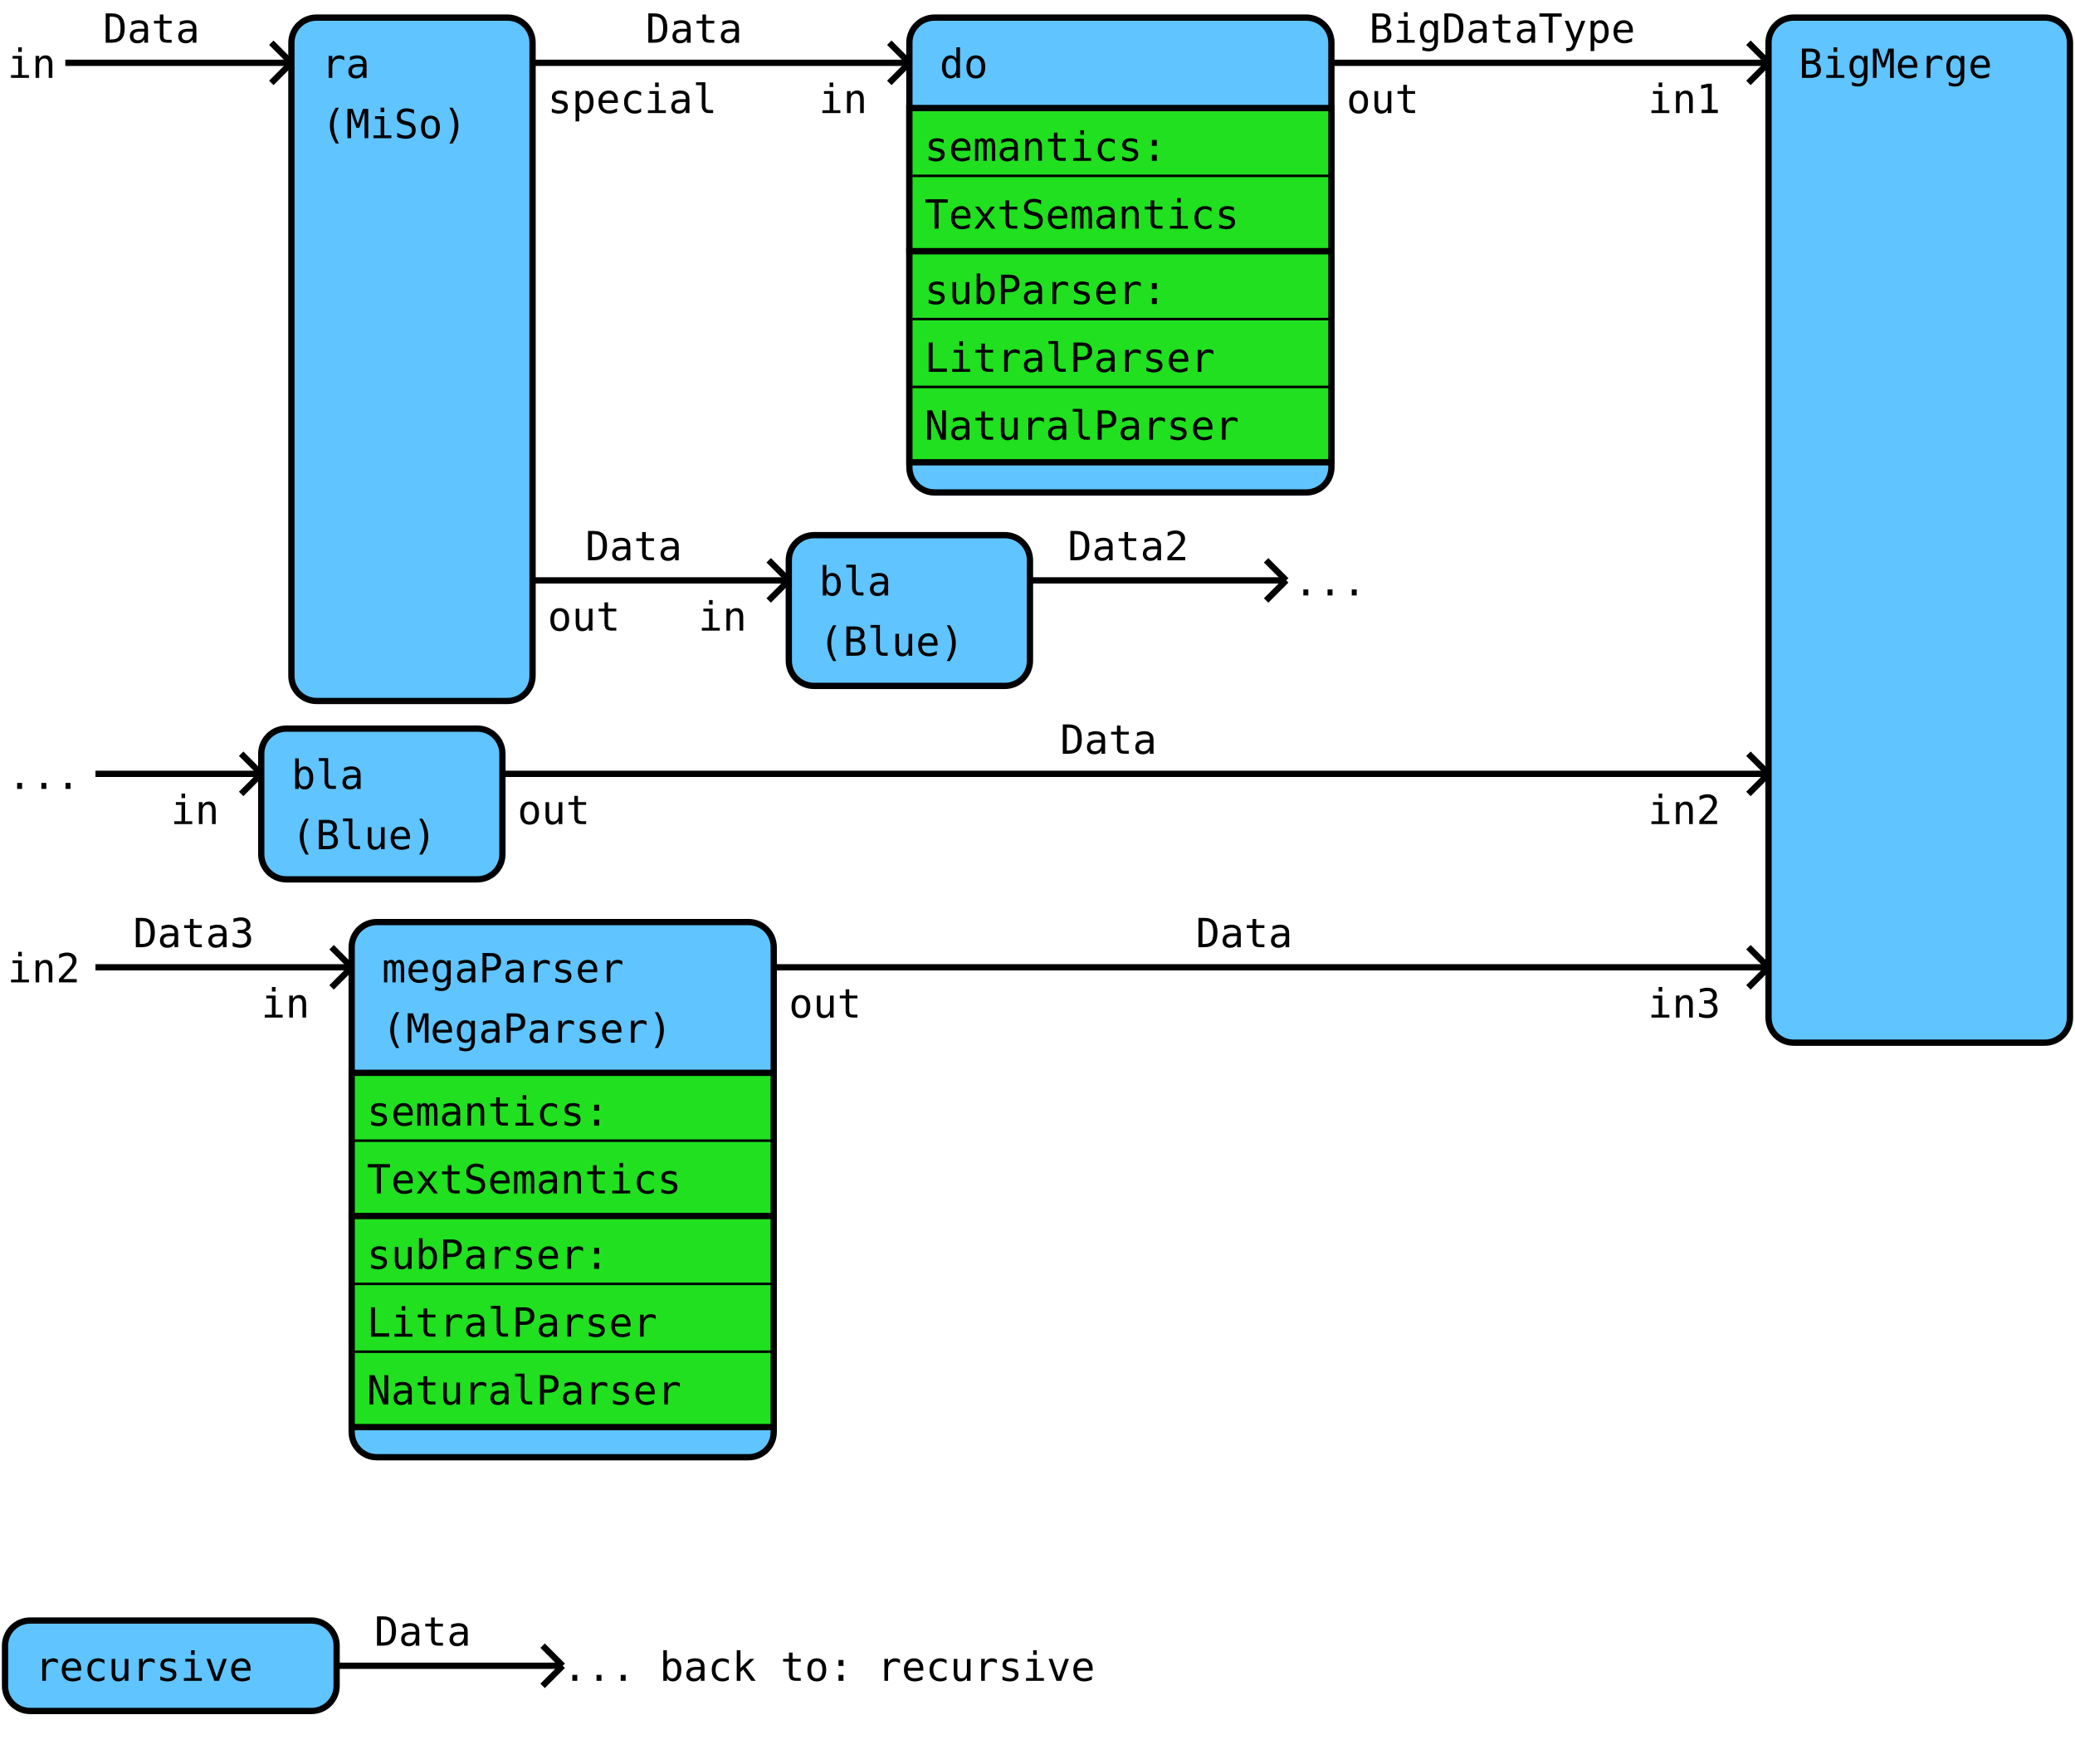
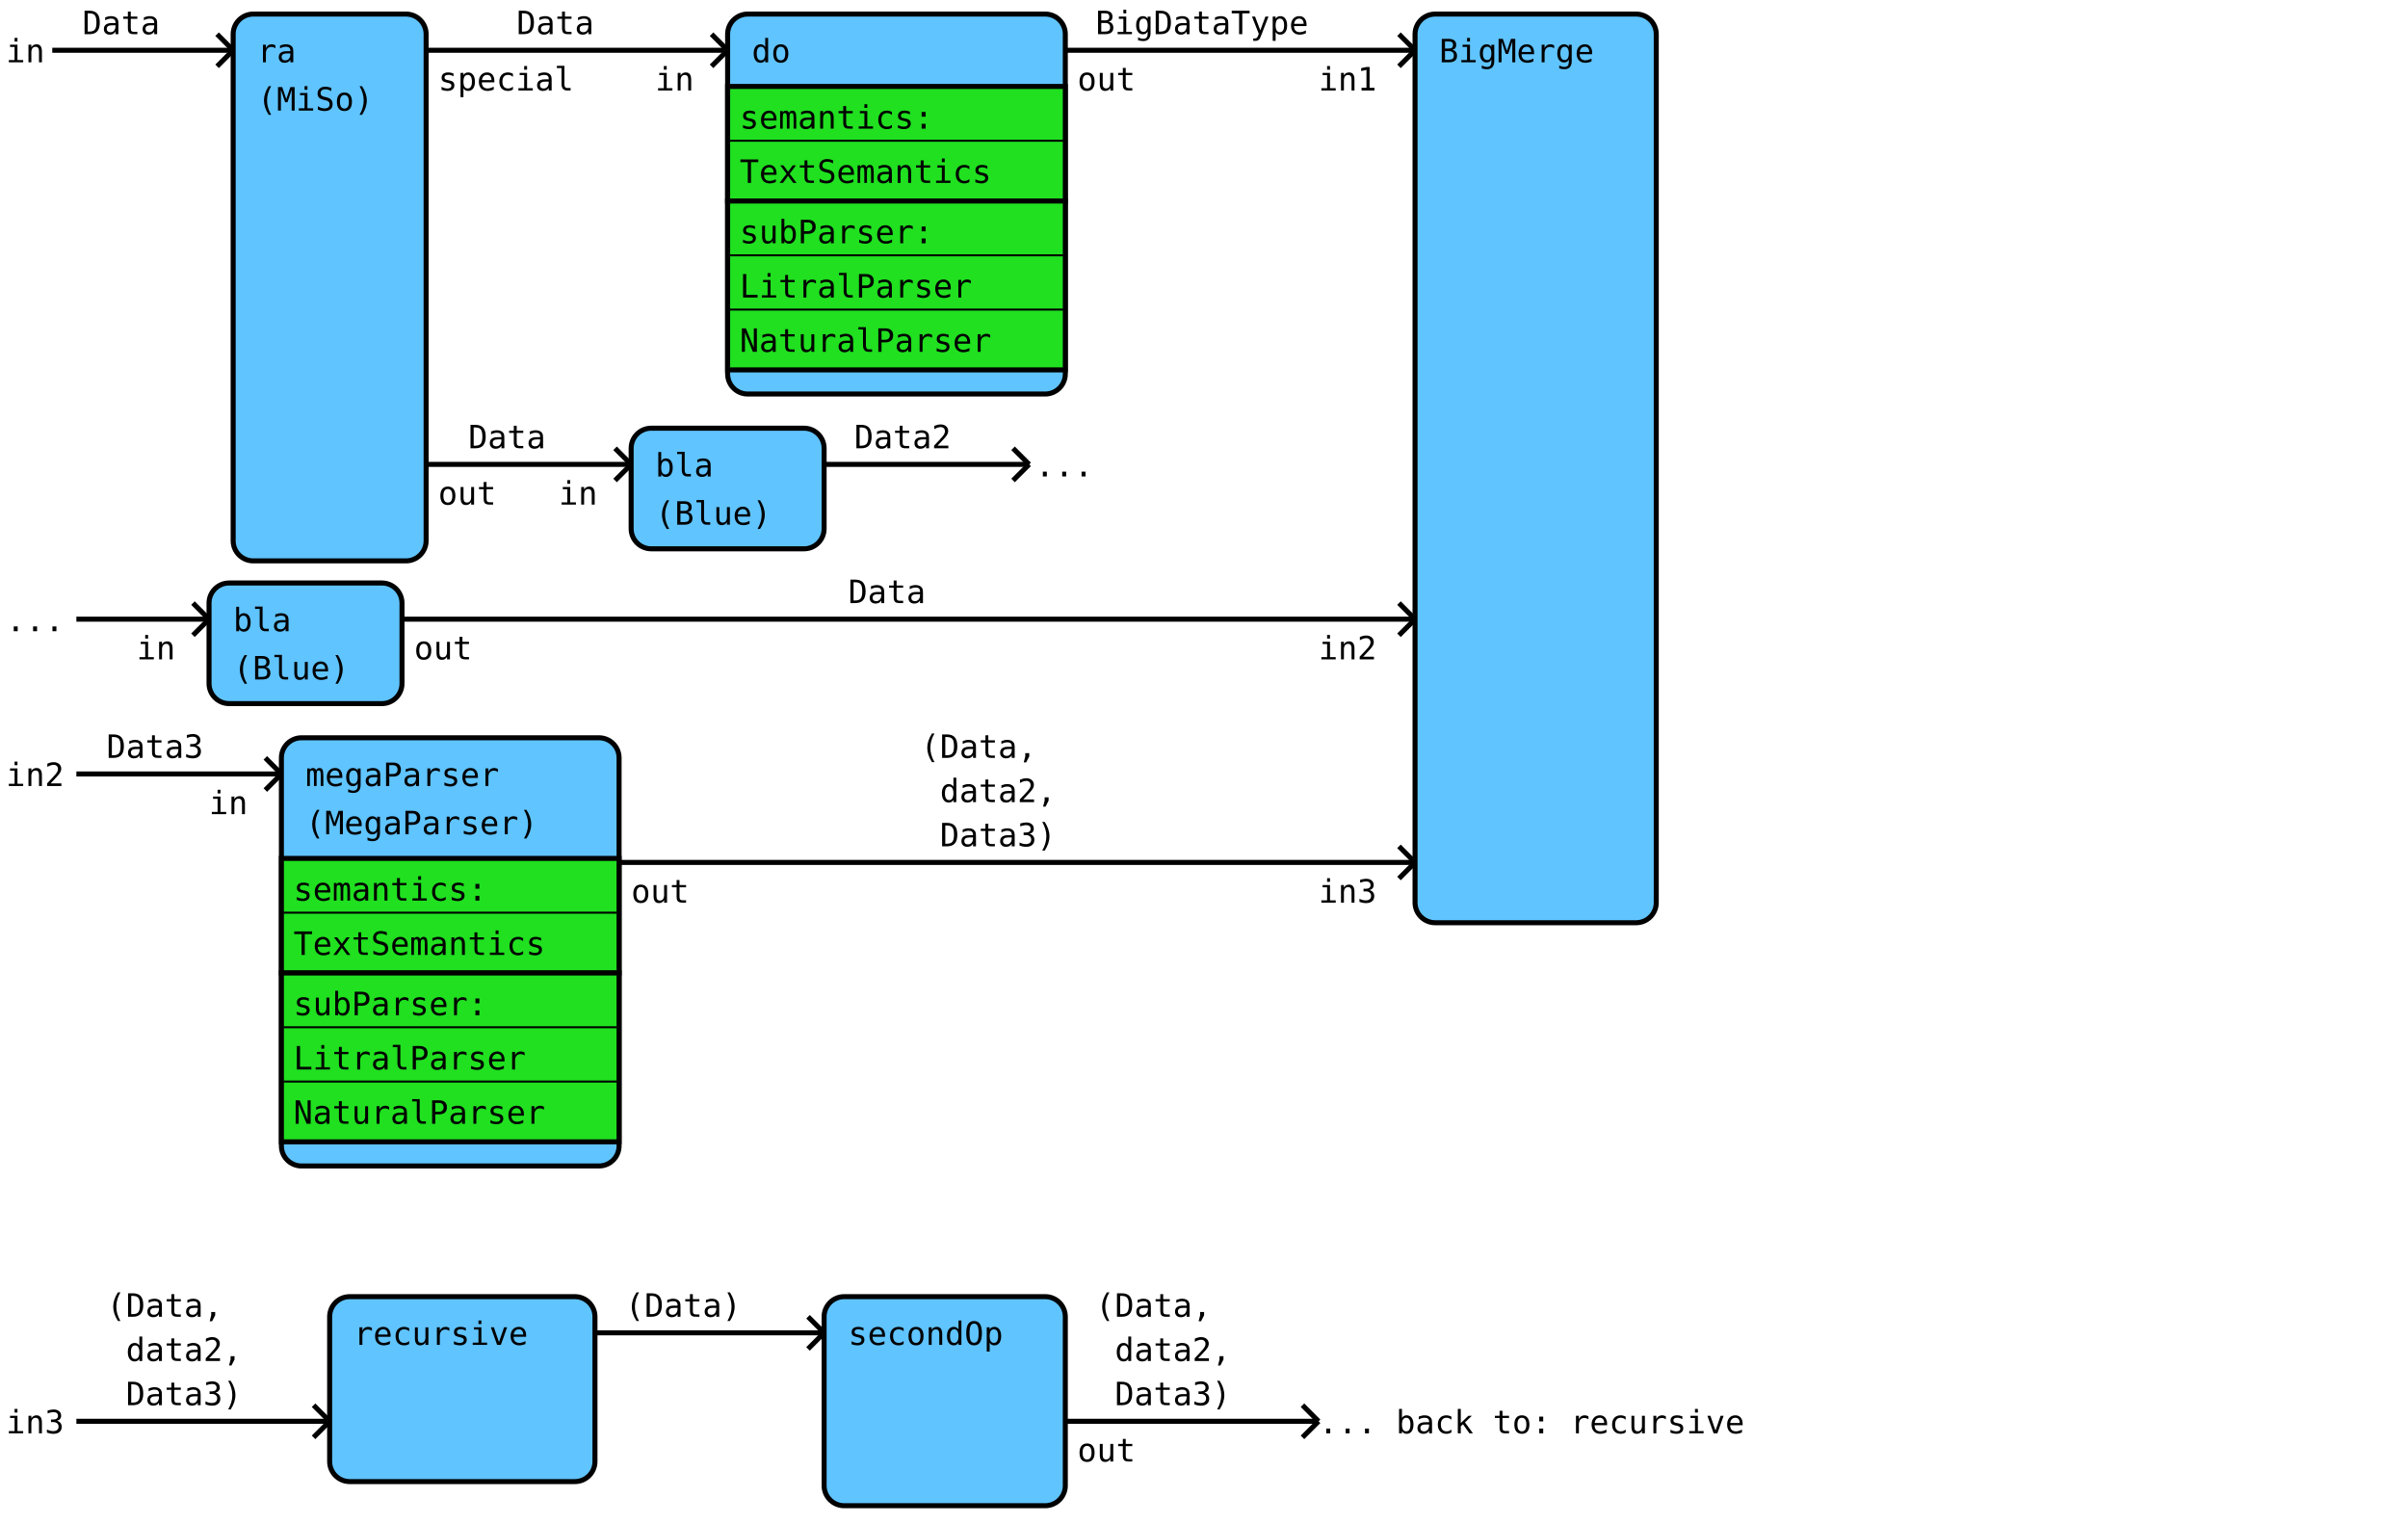
- <svg xmlns="http://www.w3.org/2000/svg" version="1.1" width="826px" height="702px">
-   <rect fill="rgb(255,255,255)" fill-opacity="1" stroke="none" stroke-opacity="1" stroke-width="0.0" width="826" height="702" x="0" y="0" />
+ <svg xmlns="http://www.w3.org/2000/svg" version="1.1" width="1198px" height="758px">
+   <rect fill="rgb(255,255,255)" fill-opacity="1" stroke="none" stroke-opacity="1" stroke-width="0.0" width="1198" height="758" x="0" y="0" />
  <line stroke="rgb(0,0,0)" stroke-opacity="1.0" stroke-width="2.5" x1="26" y1="25" x2="116" y2="25" />
  <line stroke="rgb(0,0,0)" stroke-opacity="1.0" stroke-width="2.5" x1="108" y1="17" x2="116" y2="25" />
  <line stroke="rgb(0,0,0)" stroke-opacity="1.0" stroke-width="2.5" x1="108" y1="33" x2="116" y2="25" />
  <line stroke="rgb(0,0,0)" stroke-opacity="1.0" stroke-width="2.5" x1="212" y1="25" x2="362" y2="25" />
  <line stroke="rgb(0,0,0)" stroke-opacity="1.0" stroke-width="2.5" x1="354" y1="17" x2="362" y2="25" />
  <line stroke="rgb(0,0,0)" stroke-opacity="1.0" stroke-width="2.5" x1="354" y1="33" x2="362" y2="25" />
  <line stroke="rgb(0,0,0)" stroke-opacity="1.0" stroke-width="2.5" x1="530" y1="25" x2="704" y2="25" />
  <line stroke="rgb(0,0,0)" stroke-opacity="1.0" stroke-width="2.5" x1="696" y1="17" x2="704" y2="25" />
  <line stroke="rgb(0,0,0)" stroke-opacity="1.0" stroke-width="2.5" x1="696" y1="33" x2="704" y2="25" />
  <line stroke="rgb(0,0,0)" stroke-opacity="1.0" stroke-width="2.5" x1="212" y1="231" x2="314" y2="231" />
  <line stroke="rgb(0,0,0)" stroke-opacity="1.0" stroke-width="2.5" x1="306" y1="223" x2="314" y2="231" />
  <line stroke="rgb(0,0,0)" stroke-opacity="1.0" stroke-width="2.5" x1="306" y1="239" x2="314" y2="231" />
  <line stroke="rgb(0,0,0)" stroke-opacity="1.0" stroke-width="2.5" x1="410" y1="231" x2="512" y2="231" />
  <line stroke="rgb(0,0,0)" stroke-opacity="1.0" stroke-width="2.5" x1="504" y1="223" x2="512" y2="231" />
  <line stroke="rgb(0,0,0)" stroke-opacity="1.0" stroke-width="2.5" x1="504" y1="239" x2="512" y2="231" />
  <line stroke="rgb(0,0,0)" stroke-opacity="1.0" stroke-width="2.5" x1="38" y1="308" x2="104" y2="308" />
  <line stroke="rgb(0,0,0)" stroke-opacity="1.0" stroke-width="2.5" x1="96" y1="300" x2="104" y2="308" />
  <line stroke="rgb(0,0,0)" stroke-opacity="1.0" stroke-width="2.5" x1="96" y1="316" x2="104" y2="308" />
  <line stroke="rgb(0,0,0)" stroke-opacity="1.0" stroke-width="2.5" x1="200" y1="308" x2="704" y2="308" />
  <line stroke="rgb(0,0,0)" stroke-opacity="1.0" stroke-width="2.5" x1="696" y1="300" x2="704" y2="308" />
  <line stroke="rgb(0,0,0)" stroke-opacity="1.0" stroke-width="2.5" x1="696" y1="316" x2="704" y2="308" />
  <line stroke="rgb(0,0,0)" stroke-opacity="1.0" stroke-width="2.5" x1="38" y1="385" x2="140" y2="385" />
  <line stroke="rgb(0,0,0)" stroke-opacity="1.0" stroke-width="2.5" x1="132" y1="377" x2="140" y2="385" />
  <line stroke="rgb(0,0,0)" stroke-opacity="1.0" stroke-width="2.5" x1="132" y1="393" x2="140" y2="385" />
-   <line stroke="rgb(0,0,0)" stroke-opacity="1.0" stroke-width="2.5" x1="308" y1="385" x2="704" y2="385" />
-   <line stroke="rgb(0,0,0)" stroke-opacity="1.0" stroke-width="2.5" x1="696" y1="377" x2="704" y2="385" />
-   <line stroke="rgb(0,0,0)" stroke-opacity="1.0" stroke-width="2.5" x1="696" y1="393" x2="704" y2="385" />
-   <line stroke="rgb(0,0,0)" stroke-opacity="1.0" stroke-width="2.5" x1="134" y1="663" x2="224" y2="663" />
-   <line stroke="rgb(0,0,0)" stroke-opacity="1.0" stroke-width="2.5" x1="216" y1="655" x2="224" y2="663" />
-   <line stroke="rgb(0,0,0)" stroke-opacity="1.0" stroke-width="2.5" x1="216" y1="671" x2="224" y2="663" />
+   <line stroke="rgb(0,0,0)" stroke-opacity="1.0" stroke-width="2.5" x1="308" y1="429" x2="704" y2="429" />
+   <line stroke="rgb(0,0,0)" stroke-opacity="1.0" stroke-width="2.5" x1="696" y1="421" x2="704" y2="429" />
+   <line stroke="rgb(0,0,0)" stroke-opacity="1.0" stroke-width="2.5" x1="696" y1="437" x2="704" y2="429" />
+   <line stroke="rgb(0,0,0)" stroke-opacity="1.0" stroke-width="2.5" x1="38" y1="707" x2="164" y2="707" />
+   <line stroke="rgb(0,0,0)" stroke-opacity="1.0" stroke-width="2.5" x1="156" y1="699" x2="164" y2="707" />
+   <line stroke="rgb(0,0,0)" stroke-opacity="1.0" stroke-width="2.5" x1="156" y1="715" x2="164" y2="707" />
+   <line stroke="rgb(0,0,0)" stroke-opacity="1.0" stroke-width="2.5" x1="296" y1="663" x2="410" y2="663" />
+   <line stroke="rgb(0,0,0)" stroke-opacity="1.0" stroke-width="2.5" x1="402" y1="655" x2="410" y2="663" />
+   <line stroke="rgb(0,0,0)" stroke-opacity="1.0" stroke-width="2.5" x1="402" y1="671" x2="410" y2="663" />
+   <line stroke="rgb(0,0,0)" stroke-opacity="1.0" stroke-width="2.5" x1="530" y1="707" x2="656" y2="707" />
+   <line stroke="rgb(0,0,0)" stroke-opacity="1.0" stroke-width="2.5" x1="648" y1="699" x2="656" y2="707" />
+   <line stroke="rgb(0,0,0)" stroke-opacity="1.0" stroke-width="2.5" x1="648" y1="715" x2="656" y2="707" />
  <rect fill="rgb(96,196,255)" fill-opacity="1.0" stroke="rgb(0,0,0)" stroke-opacity="1.0" stroke-width="2.5" width="96" height="272" x="116" y="7" rx="10" ry="10" />
  <rect fill="rgb(96,196,255)" fill-opacity="1.0" stroke="rgb(0,0,0)" stroke-opacity="1.0" stroke-width="2.5" width="168" height="189" x="362" y="7" rx="10" ry="10" />
  <rect fill="rgb(32,224,32)" fill-opacity="1.0" stroke="rgb(0,0,0)" stroke-opacity="1.0" stroke-width="2.5" width="168" height="57" x="362" y="43" />
  <rect fill="rgb(32,224,32)" fill-opacity="1.0" stroke="rgb(0,0,0)" stroke-opacity="1.0" stroke-width="2.5" width="168" height="84" x="362" y="100" />
  <rect fill="rgb(96,196,255)" fill-opacity="1.0" stroke="rgb(0,0,0)" stroke-opacity="1.0" stroke-width="2.5" width="96" height="60" x="314" y="213" rx="10" ry="10" />
  <rect fill="rgb(96,196,255)" fill-opacity="1.0" stroke="rgb(0,0,0)" stroke-opacity="1.0" stroke-width="2.5" width="96" height="60" x="104" y="290" rx="10" ry="10" />
  <rect fill="rgb(96,196,255)" fill-opacity="1.0" stroke="rgb(0,0,0)" stroke-opacity="1.0" stroke-width="2.5" width="168" height="213" x="140" y="367" rx="10" ry="10" />
  <rect fill="rgb(32,224,32)" fill-opacity="1.0" stroke="rgb(0,0,0)" stroke-opacity="1.0" stroke-width="2.5" width="168" height="57" x="140" y="427" />
  <rect fill="rgb(32,224,32)" fill-opacity="1.0" stroke="rgb(0,0,0)" stroke-opacity="1.0" stroke-width="2.5" width="168" height="84" x="140" y="484" />
-   <rect fill="rgb(96,196,255)" fill-opacity="1.0" stroke="rgb(0,0,0)" stroke-opacity="1.0" stroke-width="2.5" width="120" height="408" x="704" y="7" rx="10" ry="10" />
-   <rect fill="rgb(96,196,255)" fill-opacity="1.0" stroke="rgb(0,0,0)" stroke-opacity="1.0" stroke-width="2.5" width="132" height="36" x="2" y="645" rx="10" ry="10" />
+   <rect fill="rgb(96,196,255)" fill-opacity="1.0" stroke="rgb(0,0,0)" stroke-opacity="1.0" stroke-width="2.5" width="120" height="452" x="704" y="7" rx="10" ry="10" />
+   <rect fill="rgb(96,196,255)" fill-opacity="1.0" stroke="rgb(0,0,0)" stroke-opacity="1.0" stroke-width="2.5" width="132" height="92" x="164" y="645" rx="10" ry="10" />
+   <rect fill="rgb(96,196,255)" fill-opacity="1.0" stroke="rgb(0,0,0)" stroke-opacity="1.0" stroke-width="2.5" width="120" height="104" x="410" y="645" rx="10" ry="10" />
  <line stroke="rgb(0,0,0)" stroke-opacity="1.0" stroke-width="1.0" x1="362" y1="70" x2="530" y2="70" />
  <line stroke="rgb(0,0,0)" stroke-opacity="1.0" stroke-width="1.0" x1="362" y1="127" x2="530" y2="127" />
  <line stroke="rgb(0,0,0)" stroke-opacity="1.0" stroke-width="1.0" x1="362" y1="154" x2="530" y2="154" />
  <line stroke="rgb(0,0,0)" stroke-opacity="1.0" stroke-width="1.0" x1="140" y1="454" x2="308" y2="454" />
  <line stroke="rgb(0,0,0)" stroke-opacity="1.0" stroke-width="1.0" x1="140" y1="511" x2="308" y2="511" />
  <line stroke="rgb(0,0,0)" stroke-opacity="1.0" stroke-width="1.0" x1="140" y1="538" x2="308" y2="538" />
-   <text fill="rgb(0,0,0)" fill-opacity="1.0" font-family="monospace" font-size="16" x="3" y="31" textLength="22" lengthAdjust="spacingAndGlyphs">in</text>
-   <text fill="rgb(0,0,0)" fill-opacity="1.0" font-family="monospace" font-size="16" x="41" y="17" textLength="48" lengthAdjust="spacingAndGlyphs">Data</text>
-   <text fill="rgb(0,0,0)" fill-opacity="1.0" font-family="monospace" font-size="16" x="128" y="31" textLength="24" lengthAdjust="spacingAndGlyphs">ra</text>
-   <text fill="rgb(0,0,0)" fill-opacity="1.0" font-family="monospace" font-size="16" x="128" y="55" textLength="72" lengthAdjust="spacingAndGlyphs">(MiSo)</text>
-   <text fill="rgb(0,0,0)" fill-opacity="1.0" font-family="monospace" font-size="16" x="218" y="45" textLength="84" lengthAdjust="spacingAndGlyphs">special</text>
-   <text fill="rgb(0,0,0)" fill-opacity="1.0" font-family="monospace" font-size="16" x="257" y="17" textLength="48" lengthAdjust="spacingAndGlyphs">Data</text>
-   <text fill="rgb(0,0,0)" fill-opacity="1.0" font-family="monospace" font-size="16" x="326" y="45" textLength="24" lengthAdjust="spacingAndGlyphs">in</text>
-   <text fill="rgb(0,0,0)" fill-opacity="1.0" font-family="monospace" font-size="16" x="374" y="31" textLength="24" lengthAdjust="spacingAndGlyphs">do</text>
-   <text fill="rgb(0,0,0)" fill-opacity="1.0" font-family="monospace" font-size="16" x="368" y="64" textLength="120" lengthAdjust="spacingAndGlyphs">semantics:</text>
-   <text fill="rgb(0,0,0)" fill-opacity="1.0" font-family="monospace" font-size="16" x="368" y="91" textLength="156" lengthAdjust="spacingAndGlyphs">TextSemantics</text>
-   <text fill="rgb(0,0,0)" fill-opacity="1.0" font-family="monospace" font-size="16" x="368" y="121" textLength="120" lengthAdjust="spacingAndGlyphs">subParser:</text>
-   <text fill="rgb(0,0,0)" fill-opacity="1.0" font-family="monospace" font-size="16" x="368" y="148" textLength="144" lengthAdjust="spacingAndGlyphs">LitralParser</text>
-   <text fill="rgb(0,0,0)" fill-opacity="1.0" font-family="monospace" font-size="16" x="368" y="175" textLength="156" lengthAdjust="spacingAndGlyphs">NaturalParser</text>
-   <text fill="rgb(0,0,0)" fill-opacity="1.0" font-family="monospace" font-size="16" x="536" y="45" textLength="36" lengthAdjust="spacingAndGlyphs">out</text>
-   <text fill="rgb(0,0,0)" fill-opacity="1.0" font-family="monospace" font-size="16" x="545" y="17" textLength="132" lengthAdjust="spacingAndGlyphs">BigDataType</text>
-   <text fill="rgb(0,0,0)" fill-opacity="1.0" font-family="monospace" font-size="16" x="656" y="45" textLength="36" lengthAdjust="spacingAndGlyphs">in1</text>
-   <text fill="rgb(0,0,0)" fill-opacity="1.0" font-family="monospace" font-size="16" x="218" y="251" textLength="36" lengthAdjust="spacingAndGlyphs">out</text>
-   <text fill="rgb(0,0,0)" fill-opacity="1.0" font-family="monospace" font-size="16" x="233" y="223" textLength="48" lengthAdjust="spacingAndGlyphs">Data</text>
-   <text fill="rgb(0,0,0)" fill-opacity="1.0" font-family="monospace" font-size="16" x="278" y="251" textLength="24" lengthAdjust="spacingAndGlyphs">in</text>
-   <text fill="rgb(0,0,0)" fill-opacity="1.0" font-family="monospace" font-size="16" x="326" y="237" textLength="36" lengthAdjust="spacingAndGlyphs">bla</text>
-   <text fill="rgb(0,0,0)" fill-opacity="1.0" font-family="monospace" font-size="16" x="326" y="261" textLength="72" lengthAdjust="spacingAndGlyphs">(Blue)</text>
-   <text fill="rgb(0,0,0)" fill-opacity="1.0" font-family="monospace" font-size="16" x="425" y="223" textLength="60" lengthAdjust="spacingAndGlyphs">Data2</text>
-   <text fill="rgb(0,0,0)" fill-opacity="1.0" font-family="monospace" font-size="16" x="515" y="237" textLength="34" lengthAdjust="spacingAndGlyphs">...</text>
-   <text fill="rgb(0,0,0)" fill-opacity="1.0" font-family="monospace" font-size="16" x="3" y="314" textLength="34" lengthAdjust="spacingAndGlyphs">...</text>
-   <text fill="rgb(0,0,0)" fill-opacity="1.0" font-family="monospace" font-size="16" x="68" y="328" textLength="24" lengthAdjust="spacingAndGlyphs">in</text>
-   <text fill="rgb(0,0,0)" fill-opacity="1.0" font-family="monospace" font-size="16" x="116" y="314" textLength="36" lengthAdjust="spacingAndGlyphs">bla</text>
-   <text fill="rgb(0,0,0)" fill-opacity="1.0" font-family="monospace" font-size="16" x="116" y="338" textLength="72" lengthAdjust="spacingAndGlyphs">(Blue)</text>
-   <text fill="rgb(0,0,0)" fill-opacity="1.0" font-family="monospace" font-size="16" x="206" y="328" textLength="36" lengthAdjust="spacingAndGlyphs">out</text>
-   <text fill="rgb(0,0,0)" fill-opacity="1.0" font-family="monospace" font-size="16" x="422" y="300" textLength="48" lengthAdjust="spacingAndGlyphs">Data</text>
-   <text fill="rgb(0,0,0)" fill-opacity="1.0" font-family="monospace" font-size="16" x="656" y="328" textLength="36" lengthAdjust="spacingAndGlyphs">in2</text>
-   <text fill="rgb(0,0,0)" fill-opacity="1.0" font-family="monospace" font-size="16" x="3" y="391" textLength="34" lengthAdjust="spacingAndGlyphs">in2</text>
-   <text fill="rgb(0,0,0)" fill-opacity="1.0" font-family="monospace" font-size="16" x="53" y="377" textLength="60" lengthAdjust="spacingAndGlyphs">Data3</text>
-   <text fill="rgb(0,0,0)" fill-opacity="1.0" font-family="monospace" font-size="16" x="104" y="405" textLength="24" lengthAdjust="spacingAndGlyphs">in</text>
-   <text fill="rgb(0,0,0)" fill-opacity="1.0" font-family="monospace" font-size="16" x="152" y="391" textLength="120" lengthAdjust="spacingAndGlyphs">megaParser</text>
-   <text fill="rgb(0,0,0)" fill-opacity="1.0" font-family="monospace" font-size="16" x="152" y="415" textLength="144" lengthAdjust="spacingAndGlyphs">(MegaParser)</text>
-   <text fill="rgb(0,0,0)" fill-opacity="1.0" font-family="monospace" font-size="16" x="146" y="448" textLength="120" lengthAdjust="spacingAndGlyphs">semantics:</text>
-   <text fill="rgb(0,0,0)" fill-opacity="1.0" font-family="monospace" font-size="16" x="146" y="475" textLength="156" lengthAdjust="spacingAndGlyphs">TextSemantics</text>
-   <text fill="rgb(0,0,0)" fill-opacity="1.0" font-family="monospace" font-size="16" x="146" y="505" textLength="120" lengthAdjust="spacingAndGlyphs">subParser:</text>
-   <text fill="rgb(0,0,0)" fill-opacity="1.0" font-family="monospace" font-size="16" x="146" y="532" textLength="144" lengthAdjust="spacingAndGlyphs">LitralParser</text>
-   <text fill="rgb(0,0,0)" fill-opacity="1.0" font-family="monospace" font-size="16" x="146" y="559" textLength="156" lengthAdjust="spacingAndGlyphs">NaturalParser</text>
-   <text fill="rgb(0,0,0)" fill-opacity="1.0" font-family="monospace" font-size="16" x="314" y="405" textLength="36" lengthAdjust="spacingAndGlyphs">out</text>
-   <text fill="rgb(0,0,0)" fill-opacity="1.0" font-family="monospace" font-size="16" x="476" y="377" textLength="48" lengthAdjust="spacingAndGlyphs">Data</text>
-   <text fill="rgb(0,0,0)" fill-opacity="1.0" font-family="monospace" font-size="16" x="656" y="405" textLength="36" lengthAdjust="spacingAndGlyphs">in3</text>
-   <text fill="rgb(0,0,0)" fill-opacity="1.0" font-family="monospace" font-size="16" x="716" y="31" textLength="96" lengthAdjust="spacingAndGlyphs">BigMerge</text>
-   <text fill="rgb(0,0,0)" fill-opacity="1.0" font-family="monospace" font-size="16" x="14" y="669" textLength="108" lengthAdjust="spacingAndGlyphs">recursive</text>
-   <text fill="rgb(0,0,0)" fill-opacity="1.0" font-family="monospace" font-size="16" x="149" y="655" textLength="48" lengthAdjust="spacingAndGlyphs">Data</text>
-   <text fill="rgb(0,0,0)" fill-opacity="1.0" font-family="monospace" font-size="16" x="224" y="669" textLength="264" lengthAdjust="spacingAndGlyphs">... back to: recursive</text>
+   <text fill="rgb(0,0,0)" fill-opacity="1.0" font-family="monospace" font-size="16" x="3" y="31" textLength="22" lengthAdjust="spacingAndGlyphs" xml:space="preserve">in</text>
+   <text fill="rgb(0,0,0)" fill-opacity="1.0" font-family="monospace" font-size="16" x="41" y="17" textLength="48" lengthAdjust="spacingAndGlyphs" xml:space="preserve">Data</text>
+   <text fill="rgb(0,0,0)" fill-opacity="1.0" font-family="monospace" font-size="16" x="128" y="31" textLength="24" lengthAdjust="spacingAndGlyphs" xml:space="preserve">ra</text>
+   <text fill="rgb(0,0,0)" fill-opacity="1.0" font-family="monospace" font-size="16" x="128" y="55" textLength="72" lengthAdjust="spacingAndGlyphs" xml:space="preserve">(MiSo)</text>
+   <text fill="rgb(0,0,0)" fill-opacity="1.0" font-family="monospace" font-size="16" x="218" y="45" textLength="84" lengthAdjust="spacingAndGlyphs" xml:space="preserve">special</text>
+   <text fill="rgb(0,0,0)" fill-opacity="1.0" font-family="monospace" font-size="16" x="257" y="17" textLength="48" lengthAdjust="spacingAndGlyphs" xml:space="preserve">Data</text>
+   <text fill="rgb(0,0,0)" fill-opacity="1.0" font-family="monospace" font-size="16" x="326" y="45" textLength="24" lengthAdjust="spacingAndGlyphs" xml:space="preserve">in</text>
+   <text fill="rgb(0,0,0)" fill-opacity="1.0" font-family="monospace" font-size="16" x="374" y="31" textLength="24" lengthAdjust="spacingAndGlyphs" xml:space="preserve">do</text>
+   <text fill="rgb(0,0,0)" fill-opacity="1.0" font-family="monospace" font-size="16" x="368" y="64" textLength="120" lengthAdjust="spacingAndGlyphs" xml:space="preserve">semantics:</text>
+   <text fill="rgb(0,0,0)" fill-opacity="1.0" font-family="monospace" font-size="16" x="368" y="91" textLength="156" lengthAdjust="spacingAndGlyphs" xml:space="preserve">TextSemantics</text>
+   <text fill="rgb(0,0,0)" fill-opacity="1.0" font-family="monospace" font-size="16" x="368" y="121" textLength="120" lengthAdjust="spacingAndGlyphs" xml:space="preserve">subParser:</text>
+   <text fill="rgb(0,0,0)" fill-opacity="1.0" font-family="monospace" font-size="16" x="368" y="148" textLength="144" lengthAdjust="spacingAndGlyphs" xml:space="preserve">LitralParser</text>
+   <text fill="rgb(0,0,0)" fill-opacity="1.0" font-family="monospace" font-size="16" x="368" y="175" textLength="156" lengthAdjust="spacingAndGlyphs" xml:space="preserve">NaturalParser</text>
+   <text fill="rgb(0,0,0)" fill-opacity="1.0" font-family="monospace" font-size="16" x="536" y="45" textLength="36" lengthAdjust="spacingAndGlyphs" xml:space="preserve">out</text>
+   <text fill="rgb(0,0,0)" fill-opacity="1.0" font-family="monospace" font-size="16" x="545" y="17" textLength="132" lengthAdjust="spacingAndGlyphs" xml:space="preserve">BigDataType</text>
+   <text fill="rgb(0,0,0)" fill-opacity="1.0" font-family="monospace" font-size="16" x="656" y="45" textLength="36" lengthAdjust="spacingAndGlyphs" xml:space="preserve">in1</text>
+   <text fill="rgb(0,0,0)" fill-opacity="1.0" font-family="monospace" font-size="16" x="218" y="251" textLength="36" lengthAdjust="spacingAndGlyphs" xml:space="preserve">out</text>
+   <text fill="rgb(0,0,0)" fill-opacity="1.0" font-family="monospace" font-size="16" x="233" y="223" textLength="48" lengthAdjust="spacingAndGlyphs" xml:space="preserve">Data</text>
+   <text fill="rgb(0,0,0)" fill-opacity="1.0" font-family="monospace" font-size="16" x="278" y="251" textLength="24" lengthAdjust="spacingAndGlyphs" xml:space="preserve">in</text>
+   <text fill="rgb(0,0,0)" fill-opacity="1.0" font-family="monospace" font-size="16" x="326" y="237" textLength="36" lengthAdjust="spacingAndGlyphs" xml:space="preserve">bla</text>
+   <text fill="rgb(0,0,0)" fill-opacity="1.0" font-family="monospace" font-size="16" x="326" y="261" textLength="72" lengthAdjust="spacingAndGlyphs" xml:space="preserve">(Blue)</text>
+   <text fill="rgb(0,0,0)" fill-opacity="1.0" font-family="monospace" font-size="16" x="425" y="223" textLength="60" lengthAdjust="spacingAndGlyphs" xml:space="preserve">Data2</text>
+   <text fill="rgb(0,0,0)" fill-opacity="1.0" font-family="monospace" font-size="16" x="515" y="237" textLength="34" lengthAdjust="spacingAndGlyphs" xml:space="preserve">...</text>
+   <text fill="rgb(0,0,0)" fill-opacity="1.0" font-family="monospace" font-size="16" x="3" y="314" textLength="34" lengthAdjust="spacingAndGlyphs" xml:space="preserve">...</text>
+   <text fill="rgb(0,0,0)" fill-opacity="1.0" font-family="monospace" font-size="16" x="68" y="328" textLength="24" lengthAdjust="spacingAndGlyphs" xml:space="preserve">in</text>
+   <text fill="rgb(0,0,0)" fill-opacity="1.0" font-family="monospace" font-size="16" x="116" y="314" textLength="36" lengthAdjust="spacingAndGlyphs" xml:space="preserve">bla</text>
+   <text fill="rgb(0,0,0)" fill-opacity="1.0" font-family="monospace" font-size="16" x="116" y="338" textLength="72" lengthAdjust="spacingAndGlyphs" xml:space="preserve">(Blue)</text>
+   <text fill="rgb(0,0,0)" fill-opacity="1.0" font-family="monospace" font-size="16" x="206" y="328" textLength="36" lengthAdjust="spacingAndGlyphs" xml:space="preserve">out</text>
+   <text fill="rgb(0,0,0)" fill-opacity="1.0" font-family="monospace" font-size="16" x="422" y="300" textLength="48" lengthAdjust="spacingAndGlyphs" xml:space="preserve">Data</text>
+   <text fill="rgb(0,0,0)" fill-opacity="1.0" font-family="monospace" font-size="16" x="656" y="328" textLength="36" lengthAdjust="spacingAndGlyphs" xml:space="preserve">in2</text>
+   <text fill="rgb(0,0,0)" fill-opacity="1.0" font-family="monospace" font-size="16" x="3" y="391" textLength="34" lengthAdjust="spacingAndGlyphs" xml:space="preserve">in2</text>
+   <text fill="rgb(0,0,0)" fill-opacity="1.0" font-family="monospace" font-size="16" x="53" y="377" textLength="60" lengthAdjust="spacingAndGlyphs" xml:space="preserve">Data3</text>
+   <text fill="rgb(0,0,0)" fill-opacity="1.0" font-family="monospace" font-size="16" x="104" y="405" textLength="24" lengthAdjust="spacingAndGlyphs" xml:space="preserve">in</text>
+   <text fill="rgb(0,0,0)" fill-opacity="1.0" font-family="monospace" font-size="16" x="152" y="391" textLength="120" lengthAdjust="spacingAndGlyphs" xml:space="preserve">megaParser</text>
+   <text fill="rgb(0,0,0)" fill-opacity="1.0" font-family="monospace" font-size="16" x="152" y="415" textLength="144" lengthAdjust="spacingAndGlyphs" xml:space="preserve">(MegaParser)</text>
+   <text fill="rgb(0,0,0)" fill-opacity="1.0" font-family="monospace" font-size="16" x="146" y="448" textLength="120" lengthAdjust="spacingAndGlyphs" xml:space="preserve">semantics:</text>
+   <text fill="rgb(0,0,0)" fill-opacity="1.0" font-family="monospace" font-size="16" x="146" y="475" textLength="156" lengthAdjust="spacingAndGlyphs" xml:space="preserve">TextSemantics</text>
+   <text fill="rgb(0,0,0)" fill-opacity="1.0" font-family="monospace" font-size="16" x="146" y="505" textLength="120" lengthAdjust="spacingAndGlyphs" xml:space="preserve">subParser:</text>
+   <text fill="rgb(0,0,0)" fill-opacity="1.0" font-family="monospace" font-size="16" x="146" y="532" textLength="144" lengthAdjust="spacingAndGlyphs" xml:space="preserve">LitralParser</text>
+   <text fill="rgb(0,0,0)" fill-opacity="1.0" font-family="monospace" font-size="16" x="146" y="559" textLength="156" lengthAdjust="spacingAndGlyphs" xml:space="preserve">NaturalParser</text>
+   <text fill="rgb(0,0,0)" fill-opacity="1.0" font-family="monospace" font-size="16" x="314" y="449" textLength="36" lengthAdjust="spacingAndGlyphs" xml:space="preserve">out</text>
+   <text fill="rgb(0,0,0)" fill-opacity="1.0" font-family="monospace" font-size="16" x="458" y="377" textLength="72" lengthAdjust="spacingAndGlyphs" xml:space="preserve">(Data,</text>
+   <text fill="rgb(0,0,0)" fill-opacity="1.0" font-family="monospace" font-size="16" x="458" y="399" textLength="84" lengthAdjust="spacingAndGlyphs" xml:space="preserve"> data2,</text>
+   <text fill="rgb(0,0,0)" fill-opacity="1.0" font-family="monospace" font-size="16" x="458" y="421" textLength="84" lengthAdjust="spacingAndGlyphs" xml:space="preserve"> Data3)</text>
+   <text fill="rgb(0,0,0)" fill-opacity="1.0" font-family="monospace" font-size="16" x="656" y="449" textLength="36" lengthAdjust="spacingAndGlyphs" xml:space="preserve">in3</text>
+   <text fill="rgb(0,0,0)" fill-opacity="1.0" font-family="monospace" font-size="16" x="716" y="31" textLength="96" lengthAdjust="spacingAndGlyphs" xml:space="preserve">BigMerge</text>
+   <text fill="rgb(0,0,0)" fill-opacity="1.0" font-family="monospace" font-size="16" x="3" y="713" textLength="34" lengthAdjust="spacingAndGlyphs" xml:space="preserve">in3</text>
+   <text fill="rgb(0,0,0)" fill-opacity="1.0" font-family="monospace" font-size="16" x="53" y="655" textLength="72" lengthAdjust="spacingAndGlyphs" xml:space="preserve">(Data,</text>
+   <text fill="rgb(0,0,0)" fill-opacity="1.0" font-family="monospace" font-size="16" x="53" y="677" textLength="84" lengthAdjust="spacingAndGlyphs" xml:space="preserve"> data2,</text>
+   <text fill="rgb(0,0,0)" fill-opacity="1.0" font-family="monospace" font-size="16" x="53" y="699" textLength="84" lengthAdjust="spacingAndGlyphs" xml:space="preserve"> Data3)</text>
+   <text fill="rgb(0,0,0)" fill-opacity="1.0" font-family="monospace" font-size="16" x="176" y="669" textLength="108" lengthAdjust="spacingAndGlyphs" xml:space="preserve">recursive</text>
+   <text fill="rgb(0,0,0)" fill-opacity="1.0" font-family="monospace" font-size="16" x="311" y="655" textLength="72" lengthAdjust="spacingAndGlyphs" xml:space="preserve">(Data)</text>
+   <text fill="rgb(0,0,0)" fill-opacity="1.0" font-family="monospace" font-size="16" x="422" y="669" textLength="96" lengthAdjust="spacingAndGlyphs" xml:space="preserve">secondOp</text>
+   <text fill="rgb(0,0,0)" fill-opacity="1.0" font-family="monospace" font-size="16" x="536" y="727" textLength="36" lengthAdjust="spacingAndGlyphs" xml:space="preserve">out</text>
+   <text fill="rgb(0,0,0)" fill-opacity="1.0" font-family="monospace" font-size="16" x="545" y="655" textLength="72" lengthAdjust="spacingAndGlyphs" xml:space="preserve">(Data,</text>
+   <text fill="rgb(0,0,0)" fill-opacity="1.0" font-family="monospace" font-size="16" x="545" y="677" textLength="84" lengthAdjust="spacingAndGlyphs" xml:space="preserve"> data2,</text>
+   <text fill="rgb(0,0,0)" fill-opacity="1.0" font-family="monospace" font-size="16" x="545" y="699" textLength="84" lengthAdjust="spacingAndGlyphs" xml:space="preserve"> Data3)</text>
+   <text fill="rgb(0,0,0)" fill-opacity="1.0" font-family="monospace" font-size="16" x="656" y="713" textLength="264" lengthAdjust="spacingAndGlyphs" xml:space="preserve">... back to: recursive</text>
</svg>
